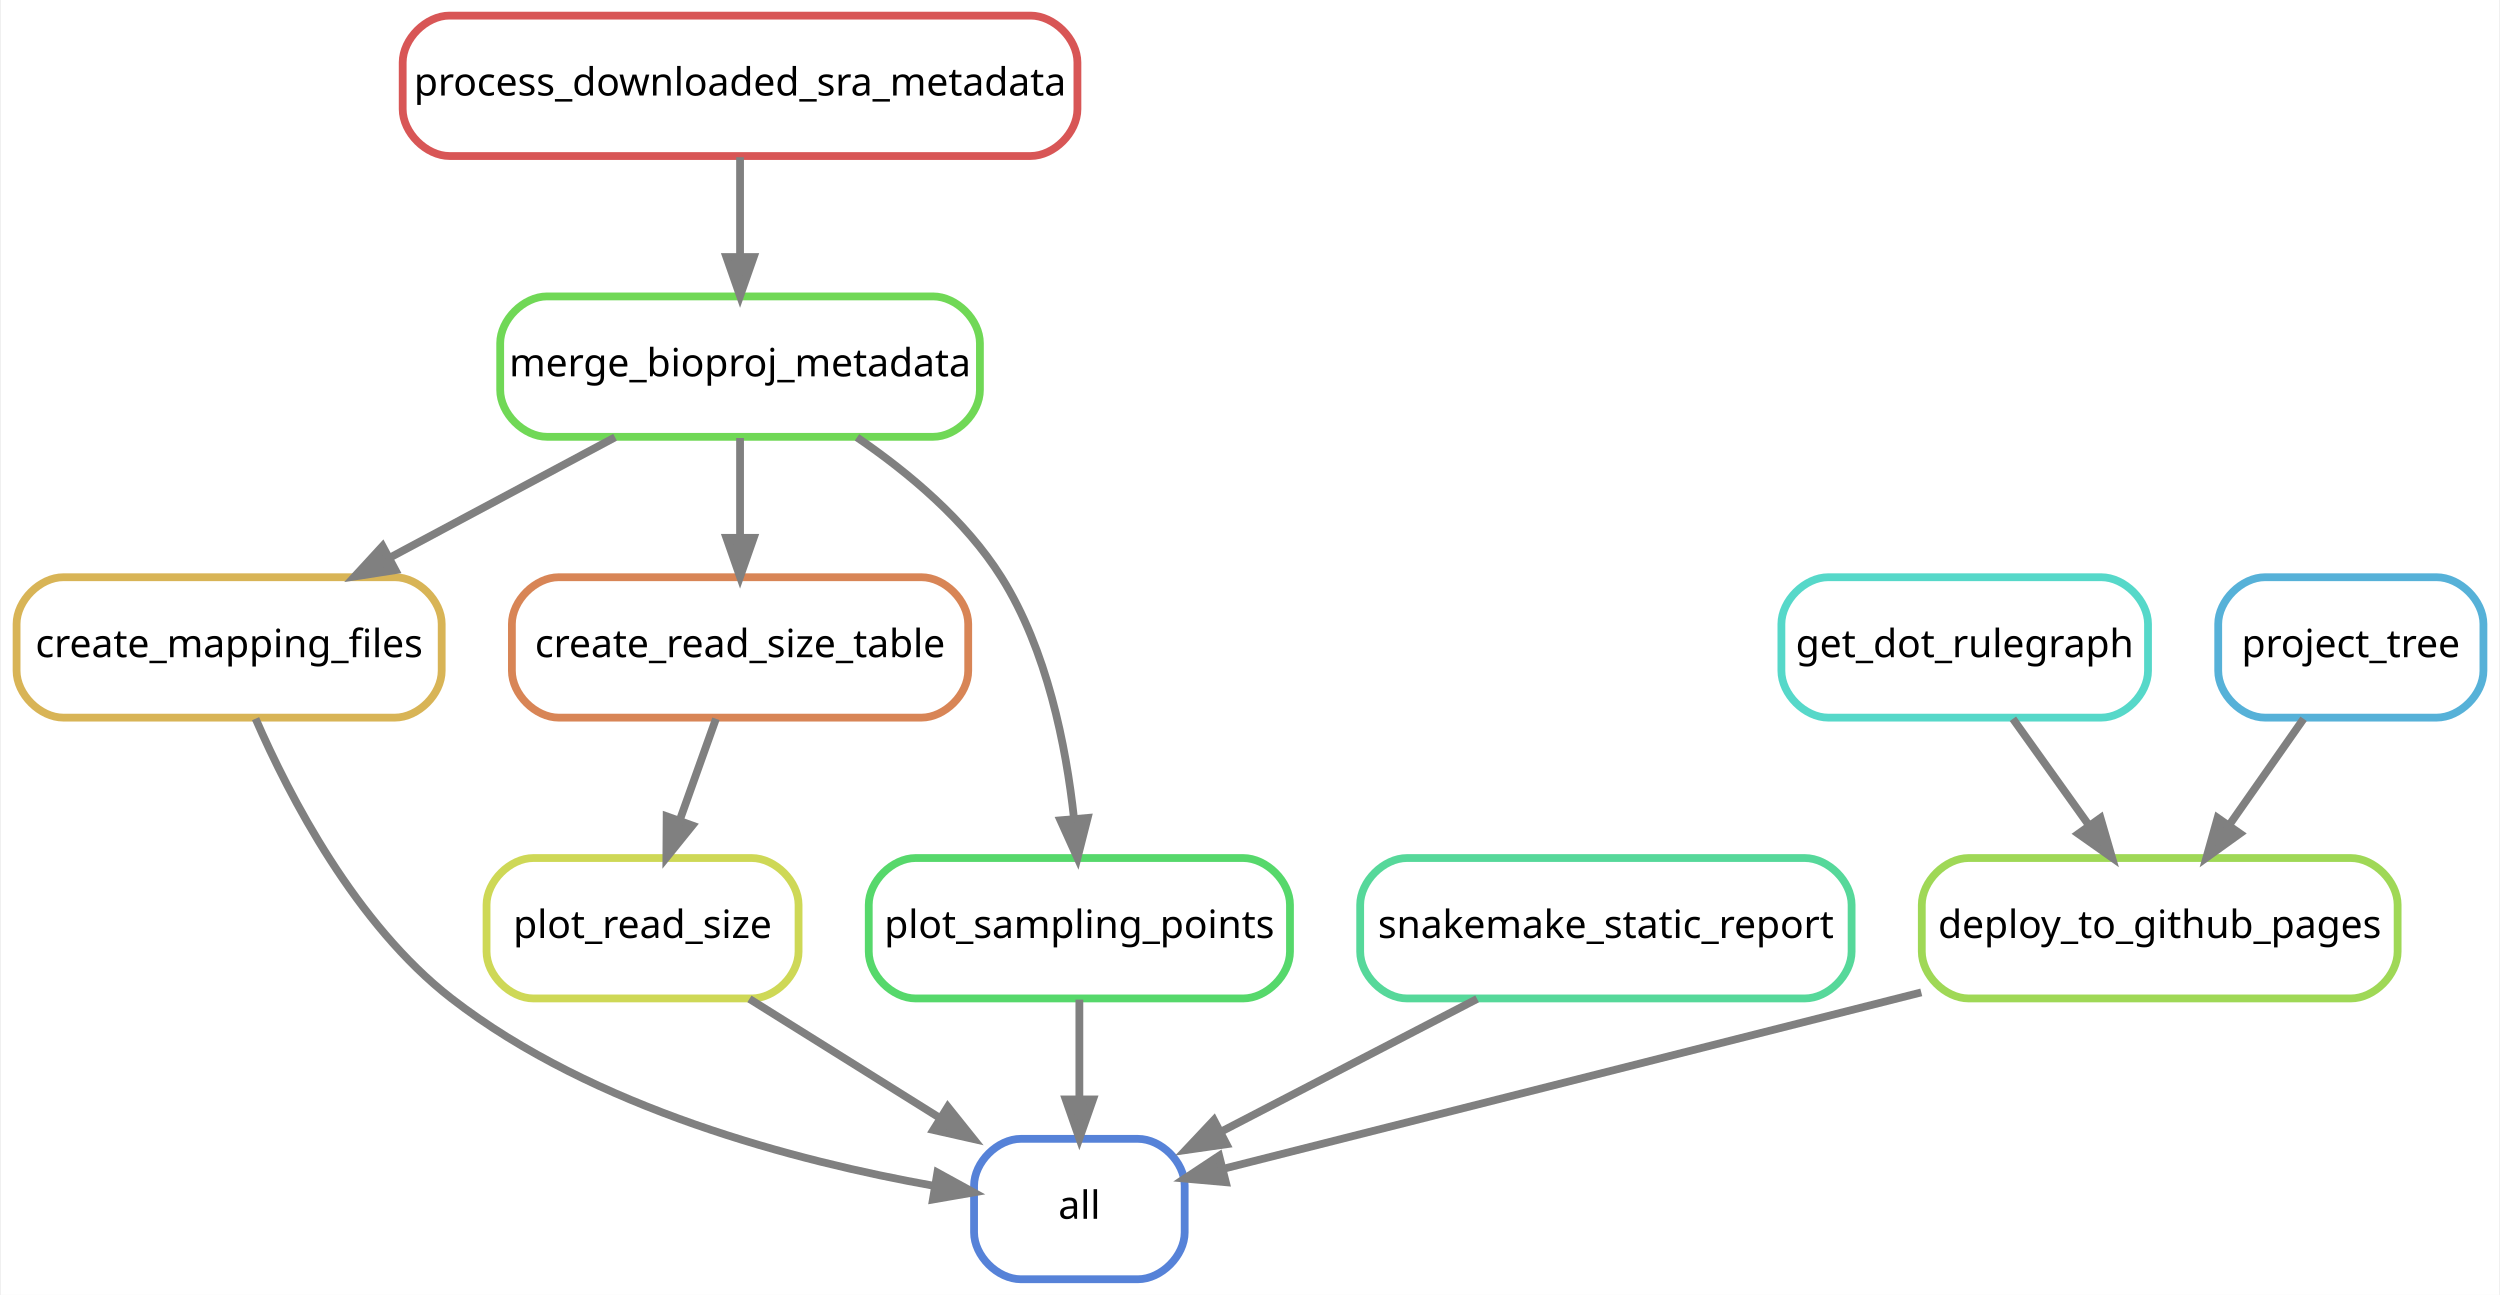
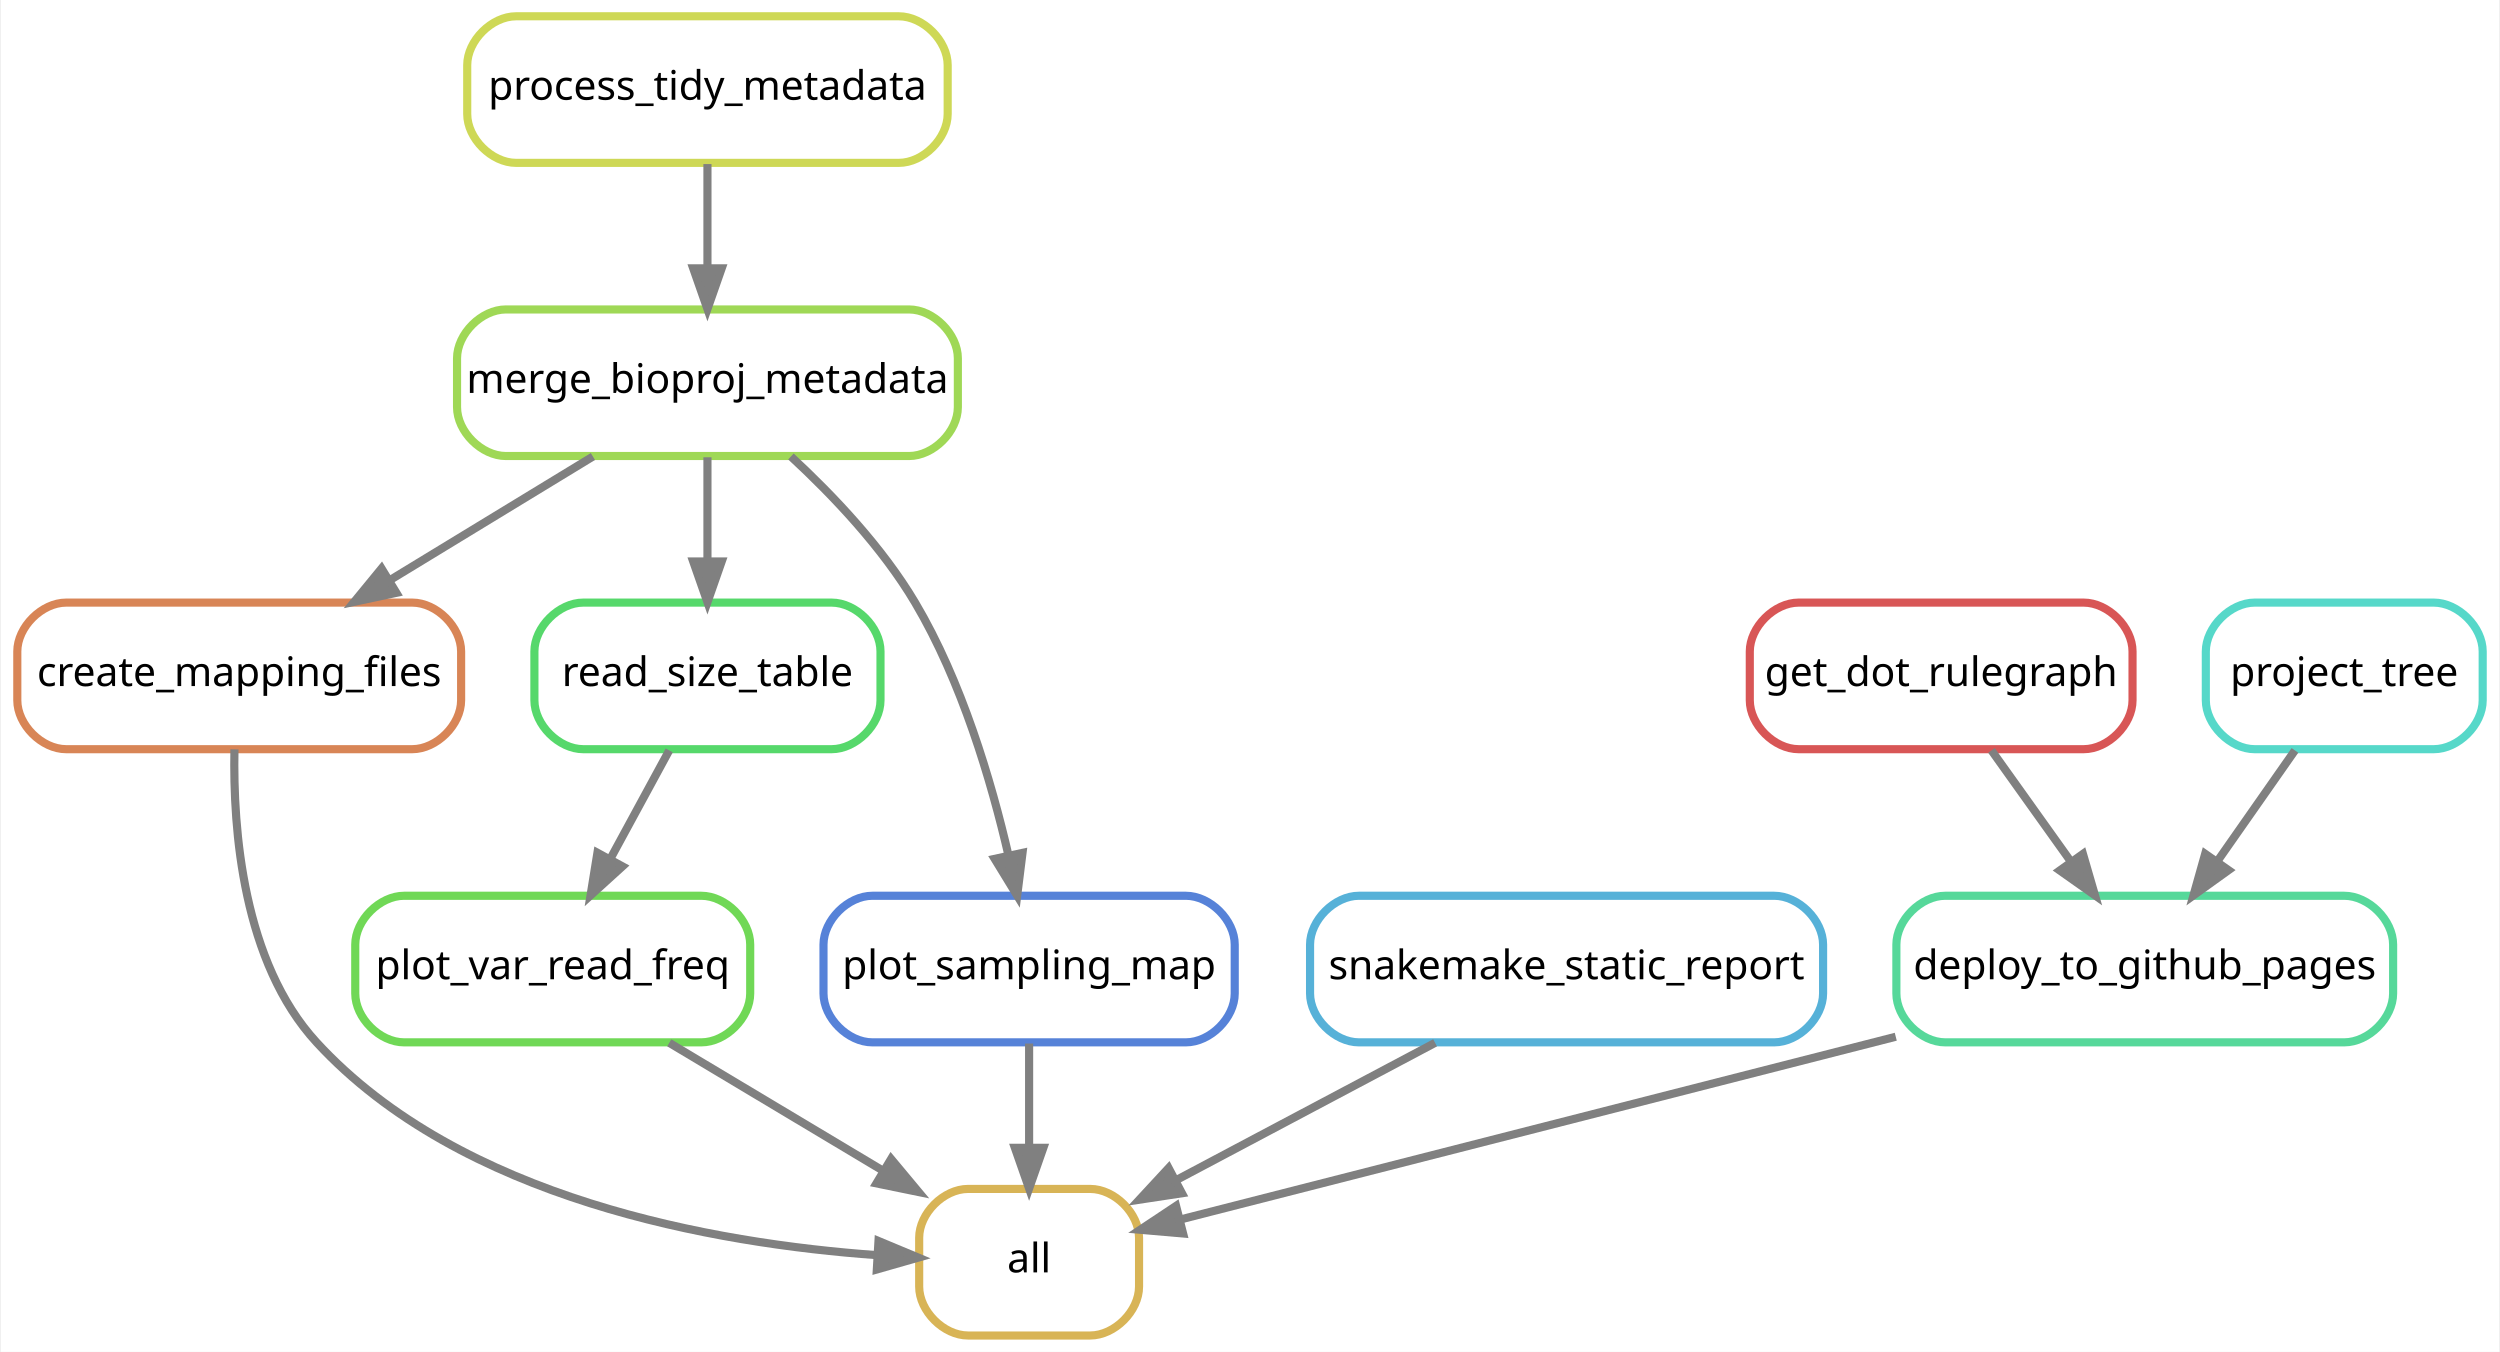
- <svg xmlns="http://www.w3.org/2000/svg" width="641pt" height="332pt" viewBox="0.00 0.00 640.50 332.00">
+ <svg xmlns="http://www.w3.org/2000/svg" width="614pt" height="332pt" viewBox="0.00 0.00 613.50 332.00">
  <g id="graph0" class="graph" transform="scale(1 1) rotate(0) translate(4 328)">
-     <polygon fill="white" stroke="none" points="-4,4 -4,-328 636.5,-328 636.5,4 -4,4" />
+     <polygon fill="white" stroke="none" points="-4,4 -4,-328 609.5,-328 609.5,4 -4,4" />
    <g id="node1" class="node">
-       <path fill="none" stroke="#5682d8" stroke-width="2" d="M287.5,-36C287.5,-36 257.5,-36 257.5,-36 251.5,-36 245.5,-30 245.5,-24 245.5,-24 245.5,-12 245.5,-12 245.5,-6 251.5,0 257.5,0 257.5,0 287.5,0 287.5,0 293.5,0 299.5,-6 299.5,-12 299.5,-12 299.5,-24 299.5,-24 299.5,-30 293.5,-36 287.5,-36" />
-       <text text-anchor="middle" x="272.5" y="-15.5" font-family="sans" font-size="10.00">all</text>
+       <path fill="none" stroke="#d8b456" stroke-width="2" d="M263.5,-36C263.5,-36 233.5,-36 233.5,-36 227.5,-36 221.5,-30 221.5,-24 221.5,-24 221.5,-12 221.5,-12 221.5,-6 227.5,0 233.5,0 233.5,0 263.5,0 263.5,0 269.5,0 275.5,-6 275.5,-12 275.5,-12 275.5,-24 275.5,-24 275.5,-30 269.5,-36 263.5,-36" />
+       <text text-anchor="middle" x="248.5" y="-15.5" font-family="sans" font-size="10.00">all</text>
    </g>
    <g id="node2" class="node">
-       <path fill="none" stroke="#d8b456" stroke-width="2" d="M97,-180C97,-180 12,-180 12,-180 6,-180 0,-174 0,-168 0,-168 0,-156 0,-156 0,-150 6,-144 12,-144 12,-144 97,-144 97,-144 103,-144 109,-150 109,-156 109,-156 109,-168 109,-168 109,-174 103,-180 97,-180" />
+       <path fill="none" stroke="#d88556" stroke-width="2" d="M97,-180C97,-180 12,-180 12,-180 6,-180 0,-174 0,-168 0,-168 0,-156 0,-156 0,-150 6,-144 12,-144 12,-144 97,-144 97,-144 103,-144 109,-150 109,-156 109,-156 109,-168 109,-168 109,-174 103,-180 97,-180" />
      <text text-anchor="middle" x="54.5" y="-159.5" font-family="sans" font-size="10.00">create_mapping_files</text>
    </g>
    <g id="edge1" class="edge">
-       <path fill="none" stroke="grey" stroke-width="2" d="M61.28,-143.73C70,-123.7 87,-91 111.5,-72 147.96,-43.73 200.15,-30.21 235.12,-23.97" />
-       <polygon fill="grey" stroke="grey" stroke-width="2" points="236.1,-27.36 245.39,-22.26 234.95,-20.45 236.1,-27.36" />
+       <path fill="none" stroke="grey" stroke-width="2" d="M53.33,-143.96C52.94,-124.15 55.43,-91.65 73.5,-72 108.91,-33.5 171.23,-22.6 211.16,-19.73" />
+       <polygon fill="grey" stroke="grey" stroke-width="2" points="211.51,-23.21 221.29,-19.13 211.1,-16.22 211.51,-23.21" />
    </g>
    <g id="node3" class="node">
-       <path fill="none" stroke="#70d856" stroke-width="2" d="M235,-252C235,-252 136,-252 136,-252 130,-252 124,-246 124,-240 124,-240 124,-228 124,-228 124,-222 130,-216 136,-216 136,-216 235,-216 235,-216 241,-216 247,-222 247,-228 247,-228 247,-240 247,-240 247,-246 241,-252 235,-252" />
-       <text text-anchor="middle" x="185.5" y="-231.5" font-family="sans" font-size="10.00">merge_bioproj_metadata</text>
+       <path fill="none" stroke="#9fd856" stroke-width="2" d="M219,-252C219,-252 120,-252 120,-252 114,-252 108,-246 108,-240 108,-240 108,-228 108,-228 108,-222 114,-216 120,-216 120,-216 219,-216 219,-216 225,-216 231,-222 231,-228 231,-228 231,-240 231,-240 231,-246 225,-252 219,-252" />
+       <text text-anchor="middle" x="169.5" y="-231.5" font-family="sans" font-size="10.00">merge_bioproj_metadata</text>
    </g>
    <g id="edge6" class="edge">
-       <path fill="none" stroke="grey" stroke-width="2" d="M153.45,-215.88C136.01,-206.55 114.23,-194.92 95.56,-184.94" />
-       <polygon fill="grey" stroke="grey" stroke-width="2" points="97.14,-181.82 86.67,-180.19 93.84,-187.99 97.14,-181.82" />
+       <path fill="none" stroke="grey" stroke-width="2" d="M141.37,-215.88C126.33,-206.72 107.63,-195.34 91.44,-185.48" />
+       <polygon fill="grey" stroke="grey" stroke-width="2" points="93.1,-182.4 82.74,-180.19 89.46,-188.38 93.1,-182.4" />
    </g>
    <g id="node6" class="node">
-       <path fill="none" stroke="#d88556" stroke-width="2" d="M232,-180C232,-180 139,-180 139,-180 133,-180 127,-174 127,-168 127,-168 127,-156 127,-156 127,-150 133,-144 139,-144 139,-144 232,-144 232,-144 238,-144 244,-150 244,-156 244,-156 244,-168 244,-168 244,-174 238,-180 232,-180" />
-       <text text-anchor="middle" x="185.5" y="-159.5" font-family="sans" font-size="10.00">create_read_size_table</text>
+       <path fill="none" stroke="#56d86b" stroke-width="2" d="M200,-180C200,-180 139,-180 139,-180 133,-180 127,-174 127,-168 127,-168 127,-156 127,-156 127,-150 133,-144 139,-144 139,-144 200,-144 200,-144 206,-144 212,-150 212,-156 212,-156 212,-168 212,-168 212,-174 206,-180 200,-180" />
+       <text text-anchor="middle" x="169.5" y="-159.5" font-family="sans" font-size="10.00">read_size_table</text>
    </g>
    <g id="edge9" class="edge">
-       <path fill="none" stroke="grey" stroke-width="2" d="M185.5,-215.7C185.5,-207.98 185.5,-198.71 185.5,-190.11" />
-       <polygon fill="grey" stroke="grey" stroke-width="2" points="189,-190.1 185.5,-180.1 182,-190.1 189,-190.1" />
+       <path fill="none" stroke="grey" stroke-width="2" d="M169.5,-215.7C169.5,-207.98 169.5,-198.71 169.5,-190.11" />
+       <polygon fill="grey" stroke="grey" stroke-width="2" points="173,-190.1 169.5,-180.1 166,-190.1 173,-190.1" />
    </g>
    <g id="node7" class="node">
-       <path fill="none" stroke="#56d86b" stroke-width="2" d="M314.5,-108C314.5,-108 230.5,-108 230.5,-108 224.5,-108 218.5,-102 218.5,-96 218.5,-96 218.5,-84 218.5,-84 218.5,-78 224.5,-72 230.5,-72 230.5,-72 314.5,-72 314.5,-72 320.5,-72 326.5,-78 326.5,-84 326.5,-84 326.5,-96 326.5,-96 326.5,-102 320.5,-108 314.5,-108" />
-       <text text-anchor="middle" x="272.5" y="-87.5" font-family="sans" font-size="10.00">plot_sampling_points</text>
+       <path fill="none" stroke="#5682d8" stroke-width="2" d="M287,-108C287,-108 210,-108 210,-108 204,-108 198,-102 198,-96 198,-96 198,-84 198,-84 198,-78 204,-72 210,-72 210,-72 287,-72 287,-72 293,-72 299,-78 299,-84 299,-84 299,-96 299,-96 299,-102 293,-108 287,-108" />
+       <text text-anchor="middle" x="248.5" y="-87.5" font-family="sans" font-size="10.00">plot_sampling_map</text>
    </g>
    <g id="edge10" class="edge">
-       <path fill="none" stroke="grey" stroke-width="2" d="M215.48,-215.85C228.73,-206.81 243.34,-194.56 252.5,-180 264.2,-161.4 269.09,-136.81 271.12,-118.19" />
-       <polygon fill="grey" stroke="grey" stroke-width="2" points="274.62,-118.28 272.01,-108.01 267.65,-117.67 274.62,-118.28" />
+       <path fill="none" stroke="grey" stroke-width="2" d="M190,-215.89C200.4,-206.27 212.49,-193.51 220.5,-180 231.95,-160.7 239.21,-136.21 243.46,-117.81" />
+       <polygon fill="grey" stroke="grey" stroke-width="2" points="246.88,-118.54 245.57,-108.03 240.04,-117.07 246.88,-118.54" />
    </g>
    <g id="node4" class="node">
-       <path fill="none" stroke="#d85656" stroke-width="2" d="M260,-324C260,-324 111,-324 111,-324 105,-324 99,-318 99,-312 99,-312 99,-300 99,-300 99,-294 105,-288 111,-288 111,-288 260,-288 260,-288 266,-288 272,-294 272,-300 272,-300 272,-312 272,-312 272,-318 266,-324 260,-324" />
-       <text text-anchor="middle" x="185.5" y="-303.5" font-family="sans" font-size="10.00">process_downloaded_sra_metadata</text>
+       <path fill="none" stroke="#ced856" stroke-width="2" d="M216.5,-324C216.5,-324 122.5,-324 122.5,-324 116.5,-324 110.5,-318 110.5,-312 110.5,-312 110.5,-300 110.5,-300 110.5,-294 116.5,-288 122.5,-288 122.5,-288 216.5,-288 216.5,-288 222.5,-288 228.5,-294 228.5,-300 228.5,-300 228.5,-312 228.5,-312 228.5,-318 222.5,-324 216.5,-324" />
+       <text text-anchor="middle" x="169.5" y="-303.5" font-family="sans" font-size="10.00">process_tidy_metadata</text>
    </g>
    <g id="edge7" class="edge">
-       <path fill="none" stroke="grey" stroke-width="2" d="M185.5,-287.7C185.5,-279.98 185.5,-270.71 185.5,-262.11" />
-       <polygon fill="grey" stroke="grey" stroke-width="2" points="189,-262.1 185.5,-252.1 182,-262.1 189,-262.1" />
+       <path fill="none" stroke="grey" stroke-width="2" d="M169.5,-287.7C169.5,-279.98 169.5,-270.71 169.5,-262.11" />
+       <polygon fill="grey" stroke="grey" stroke-width="2" points="173,-262.1 169.5,-252.1 166,-262.1 173,-262.1" />
    </g>
    <g id="node5" class="node">
-       <path fill="none" stroke="#ced856" stroke-width="2" d="M188.5,-108C188.5,-108 132.5,-108 132.5,-108 126.5,-108 120.5,-102 120.5,-96 120.5,-96 120.5,-84 120.5,-84 120.5,-78 126.5,-72 132.5,-72 132.5,-72 188.5,-72 188.5,-72 194.5,-72 200.5,-78 200.5,-84 200.5,-84 200.5,-96 200.5,-96 200.5,-102 194.5,-108 188.5,-108" />
-       <text text-anchor="middle" x="160.5" y="-87.5" font-family="sans" font-size="10.00">plot_read_size</text>
+       <path fill="none" stroke="#70d856" stroke-width="2" d="M168,-108C168,-108 95,-108 95,-108 89,-108 83,-102 83,-96 83,-96 83,-84 83,-84 83,-78 89,-72 95,-72 95,-72 168,-72 168,-72 174,-72 180,-78 180,-84 180,-84 180,-96 180,-96 180,-102 174,-108 168,-108" />
+       <text text-anchor="middle" x="131.5" y="-87.5" font-family="sans" font-size="10.00">plot_var_read_freq</text>
    </g>
    <g id="edge2" class="edge">
-       <path fill="none" stroke="grey" stroke-width="2" d="M187.9,-71.88C202.65,-62.66 221.03,-51.17 236.88,-41.26" />
-       <polygon fill="grey" stroke="grey" stroke-width="2" points="238.76,-44.22 245.38,-35.95 235.05,-38.28 238.76,-44.22" />
+       <path fill="none" stroke="grey" stroke-width="2" d="M160.12,-71.88C175.88,-62.45 195.58,-50.66 212.39,-40.61" />
+       <polygon fill="grey" stroke="grey" stroke-width="2" points="214.6,-43.36 221.38,-35.23 211,-37.36 214.6,-43.36" />
    </g>
    <g id="edge8" class="edge">
-       <path fill="none" stroke="grey" stroke-width="2" d="M179.32,-143.7C176.5,-135.81 173.11,-126.3 169.98,-117.55" />
-       <polygon fill="grey" stroke="grey" stroke-width="2" points="173.27,-116.34 166.61,-108.1 166.68,-118.7 173.27,-116.34" />
+       <path fill="none" stroke="grey" stroke-width="2" d="M160.11,-143.7C155.74,-135.64 150.44,-125.89 145.6,-116.98" />
+       <polygon fill="grey" stroke="grey" stroke-width="2" points="148.63,-115.22 140.79,-108.1 142.48,-118.56 148.63,-115.22" />
+     </g>
+     <g id="edge5" class="edge">
+       <path fill="none" stroke="grey" stroke-width="2" d="M248.5,-71.7C248.5,-63.98 248.5,-54.71 248.5,-46.11" />
+       <polygon fill="grey" stroke="grey" stroke-width="2" points="252,-46.1 248.5,-36.1 245,-46.1 252,-46.1" />
+     </g>
+     <g id="node8" class="node">
+       <path fill="none" stroke="#56b1d8" stroke-width="2" d="M431.5,-108C431.5,-108 329.5,-108 329.5,-108 323.5,-108 317.5,-102 317.5,-96 317.5,-96 317.5,-84 317.5,-84 317.5,-78 323.5,-72 329.5,-72 329.5,-72 431.5,-72 431.5,-72 437.5,-72 443.5,-78 443.5,-84 443.5,-84 443.5,-96 443.5,-96 443.5,-102 437.5,-108 431.5,-108" />
+       <text text-anchor="middle" x="380.5" y="-87.5" font-family="sans" font-size="10.00">snakemake_static_report</text>
    </g>
    <g id="edge4" class="edge">
-       <path fill="none" stroke="grey" stroke-width="2" d="M272.5,-71.7C272.5,-63.98 272.5,-54.71 272.5,-46.11" />
-       <polygon fill="grey" stroke="grey" stroke-width="2" points="276,-46.1 272.5,-36.1 269,-46.1 276,-46.1" />
-     </g>
-     <g id="node8" class="node">
-       <path fill="none" stroke="#56d89a" stroke-width="2" d="M458.5,-108C458.5,-108 356.5,-108 356.5,-108 350.5,-108 344.5,-102 344.5,-96 344.5,-96 344.5,-84 344.5,-84 344.5,-78 350.5,-72 356.5,-72 356.5,-72 458.5,-72 458.5,-72 464.5,-72 470.5,-78 470.5,-84 470.5,-84 470.5,-96 470.5,-96 470.5,-102 464.5,-108 458.5,-108" />
-       <text text-anchor="middle" x="407.5" y="-87.5" font-family="sans" font-size="10.00">snakemake_static_report</text>
-     </g>
-     <g id="edge5" class="edge">
-       <path fill="none" stroke="grey" stroke-width="2" d="M374.48,-71.88C354.57,-61.56 329.21,-48.4 308.75,-37.8" />
-       <polygon fill="grey" stroke="grey" stroke-width="2" points="310.23,-34.62 299.74,-33.12 307,-40.83 310.23,-34.62" />
+       <path fill="none" stroke="grey" stroke-width="2" d="M348.21,-71.88C328.97,-61.67 304.51,-48.7 284.62,-38.16" />
+       <polygon fill="grey" stroke="grey" stroke-width="2" points="286.04,-34.94 275.56,-33.35 282.76,-41.13 286.04,-34.94" />
    </g>
    <g id="node9" class="node">
-       <path fill="none" stroke="#9fd856" stroke-width="2" d="M598.5,-108C598.5,-108 500.5,-108 500.5,-108 494.5,-108 488.5,-102 488.5,-96 488.5,-96 488.5,-84 488.5,-84 488.5,-78 494.5,-72 500.5,-72 500.5,-72 598.5,-72 598.5,-72 604.5,-72 610.5,-78 610.5,-84 610.5,-84 610.5,-96 610.5,-96 610.5,-102 604.5,-108 598.5,-108" />
-       <text text-anchor="middle" x="549.5" y="-87.5" font-family="sans" font-size="10.00">deploy_to_github_pages</text>
+       <path fill="none" stroke="#56d89a" stroke-width="2" d="M571.5,-108C571.5,-108 473.5,-108 473.5,-108 467.5,-108 461.5,-102 461.5,-96 461.5,-96 461.5,-84 461.5,-84 461.5,-78 467.5,-72 473.5,-72 473.5,-72 571.5,-72 571.5,-72 577.5,-72 583.5,-78 583.5,-84 583.5,-84 583.5,-96 583.5,-96 583.5,-102 577.5,-108 571.5,-108" />
+       <text text-anchor="middle" x="522.5" y="-87.5" font-family="sans" font-size="10.00">deploy_to_github_pages</text>
    </g>
    <g id="edge3" class="edge">
-       <path fill="none" stroke="grey" stroke-width="2" d="M488.37,-73.55C433.56,-59.7 354.96,-39.84 309.28,-28.29" />
-       <polygon fill="grey" stroke="grey" stroke-width="2" points="310.05,-24.88 299.5,-25.82 308.34,-31.67 310.05,-24.88" />
+       <path fill="none" stroke="grey" stroke-width="2" d="M461.35,-73.38C407.5,-59.62 330.83,-40.03 285.71,-28.51" />
+       <polygon fill="grey" stroke="grey" stroke-width="2" points="286.32,-25.05 275.77,-25.97 284.59,-31.83 286.32,-25.05" />
    </g>
    <g id="node10" class="node">
-       <path fill="none" stroke="#56d8c9" stroke-width="2" d="M534.5,-180C534.5,-180 464.5,-180 464.5,-180 458.5,-180 452.5,-174 452.5,-168 452.5,-168 452.5,-156 452.5,-156 452.5,-150 458.5,-144 464.5,-144 464.5,-144 534.5,-144 534.5,-144 540.5,-144 546.5,-150 546.5,-156 546.5,-156 546.5,-168 546.5,-168 546.5,-174 540.5,-180 534.5,-180" />
-       <text text-anchor="middle" x="499.5" y="-159.5" font-family="sans" font-size="10.00">get_dot_rulegraph</text>
+       <path fill="none" stroke="#d85656" stroke-width="2" d="M507.5,-180C507.5,-180 437.5,-180 437.5,-180 431.5,-180 425.5,-174 425.5,-168 425.5,-168 425.5,-156 425.5,-156 425.5,-150 431.5,-144 437.5,-144 437.5,-144 507.5,-144 507.5,-144 513.5,-144 519.5,-150 519.5,-156 519.5,-156 519.5,-168 519.5,-168 519.5,-174 513.5,-180 507.5,-180" />
+       <text text-anchor="middle" x="472.5" y="-159.5" font-family="sans" font-size="10.00">get_dot_rulegraph</text>
    </g>
    <g id="edge11" class="edge">
-       <path fill="none" stroke="grey" stroke-width="2" d="M511.86,-143.7C517.73,-135.47 524.87,-125.48 531.34,-116.42" />
-       <polygon fill="grey" stroke="grey" stroke-width="2" points="534.32,-118.28 537.28,-108.1 528.62,-114.21 534.32,-118.28" />
+       <path fill="none" stroke="grey" stroke-width="2" d="M484.86,-143.7C490.73,-135.47 497.87,-125.48 504.34,-116.42" />
+       <polygon fill="grey" stroke="grey" stroke-width="2" points="507.32,-118.28 510.28,-108.1 501.62,-114.21 507.32,-118.28" />
    </g>
    <g id="node11" class="node">
-       <path fill="none" stroke="#56b1d8" stroke-width="2" d="M620.5,-180C620.5,-180 576.5,-180 576.5,-180 570.5,-180 564.5,-174 564.5,-168 564.5,-168 564.5,-156 564.5,-156 564.5,-150 570.5,-144 576.5,-144 576.5,-144 620.5,-144 620.5,-144 626.5,-144 632.5,-150 632.5,-156 632.5,-156 632.5,-168 632.5,-168 632.5,-174 626.5,-180 620.5,-180" />
-       <text text-anchor="middle" x="598.5" y="-159.5" font-family="sans" font-size="10.00">project_tree</text>
+       <path fill="none" stroke="#56d8c9" stroke-width="2" d="M593.5,-180C593.5,-180 549.5,-180 549.5,-180 543.5,-180 537.5,-174 537.5,-168 537.5,-168 537.5,-156 537.5,-156 537.5,-150 543.5,-144 549.5,-144 549.5,-144 593.5,-144 593.5,-144 599.5,-144 605.5,-150 605.5,-156 605.5,-156 605.5,-168 605.5,-168 605.5,-174 599.5,-180 593.5,-180" />
+       <text text-anchor="middle" x="571.5" y="-159.5" font-family="sans" font-size="10.00">project_tree</text>
    </g>
    <g id="edge12" class="edge">
-       <path fill="none" stroke="grey" stroke-width="2" d="M586.39,-143.7C580.63,-135.47 573.64,-125.48 567.29,-116.42" />
-       <polygon fill="grey" stroke="grey" stroke-width="2" points="570.08,-114.29 561.47,-108.1 564.34,-118.3 570.08,-114.29" />
+       <path fill="none" stroke="grey" stroke-width="2" d="M559.39,-143.7C553.63,-135.47 546.64,-125.48 540.29,-116.42" />
+       <polygon fill="grey" stroke="grey" stroke-width="2" points="543.08,-114.29 534.47,-108.1 537.34,-118.3 543.08,-114.29" />
    </g>
  </g>
</svg>
